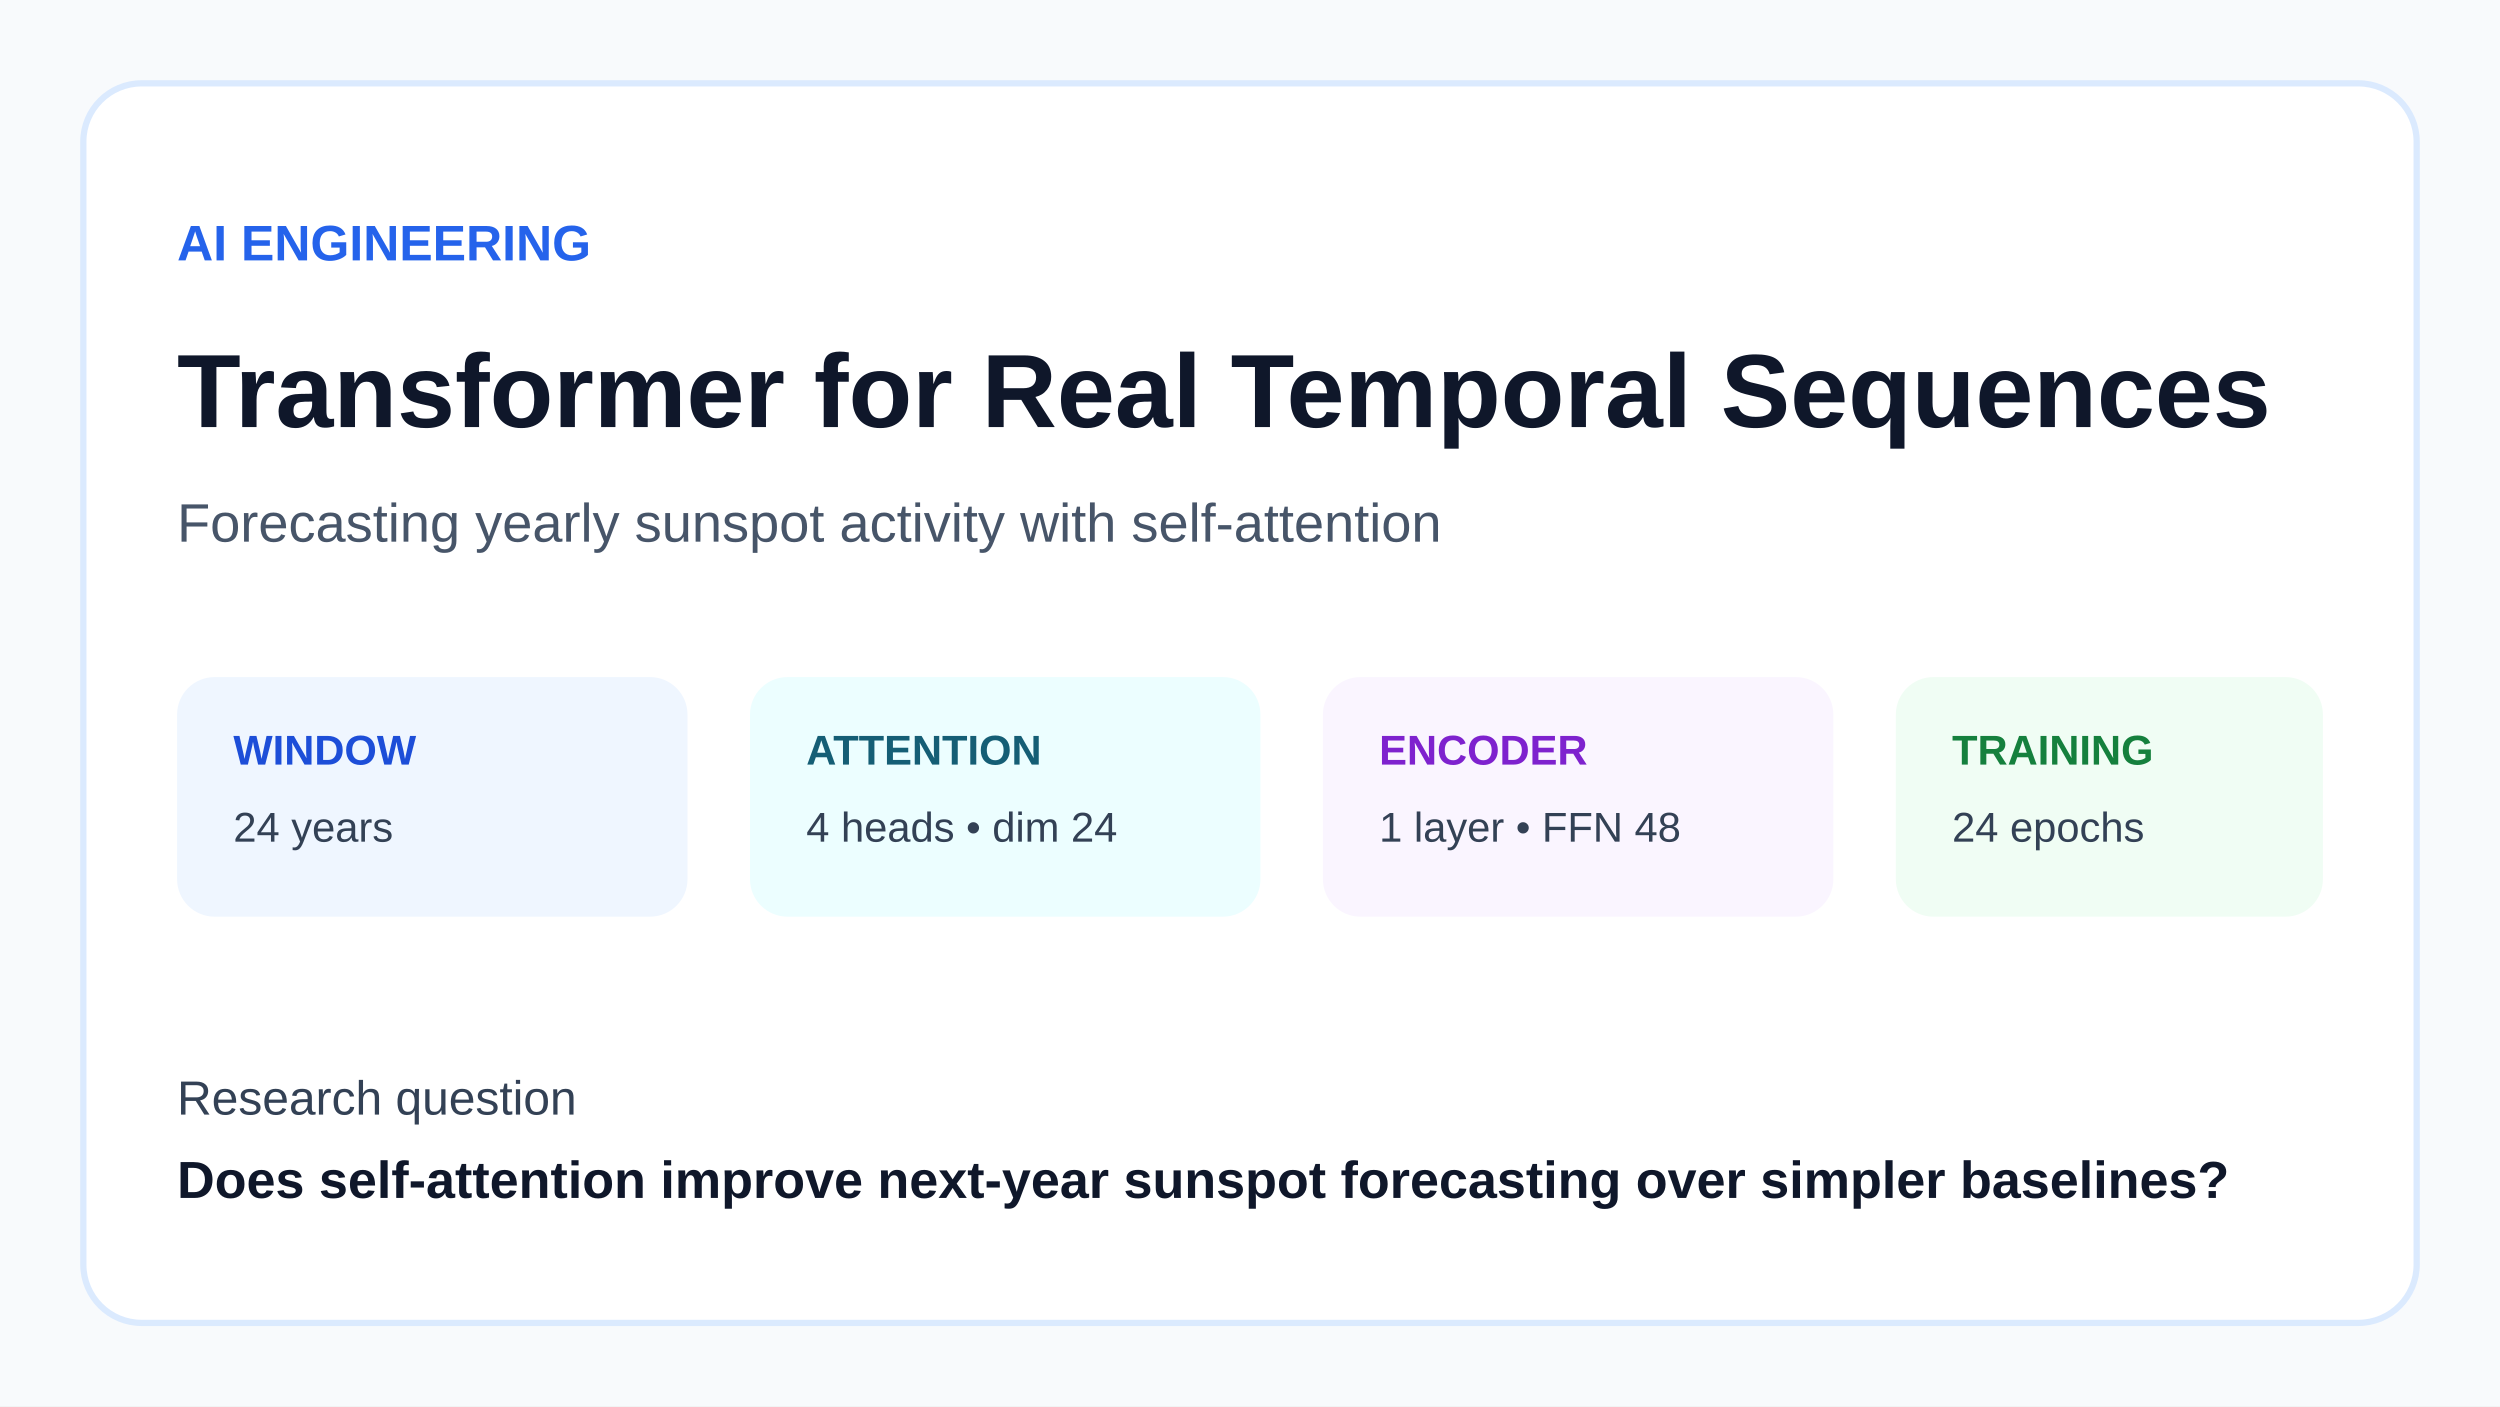
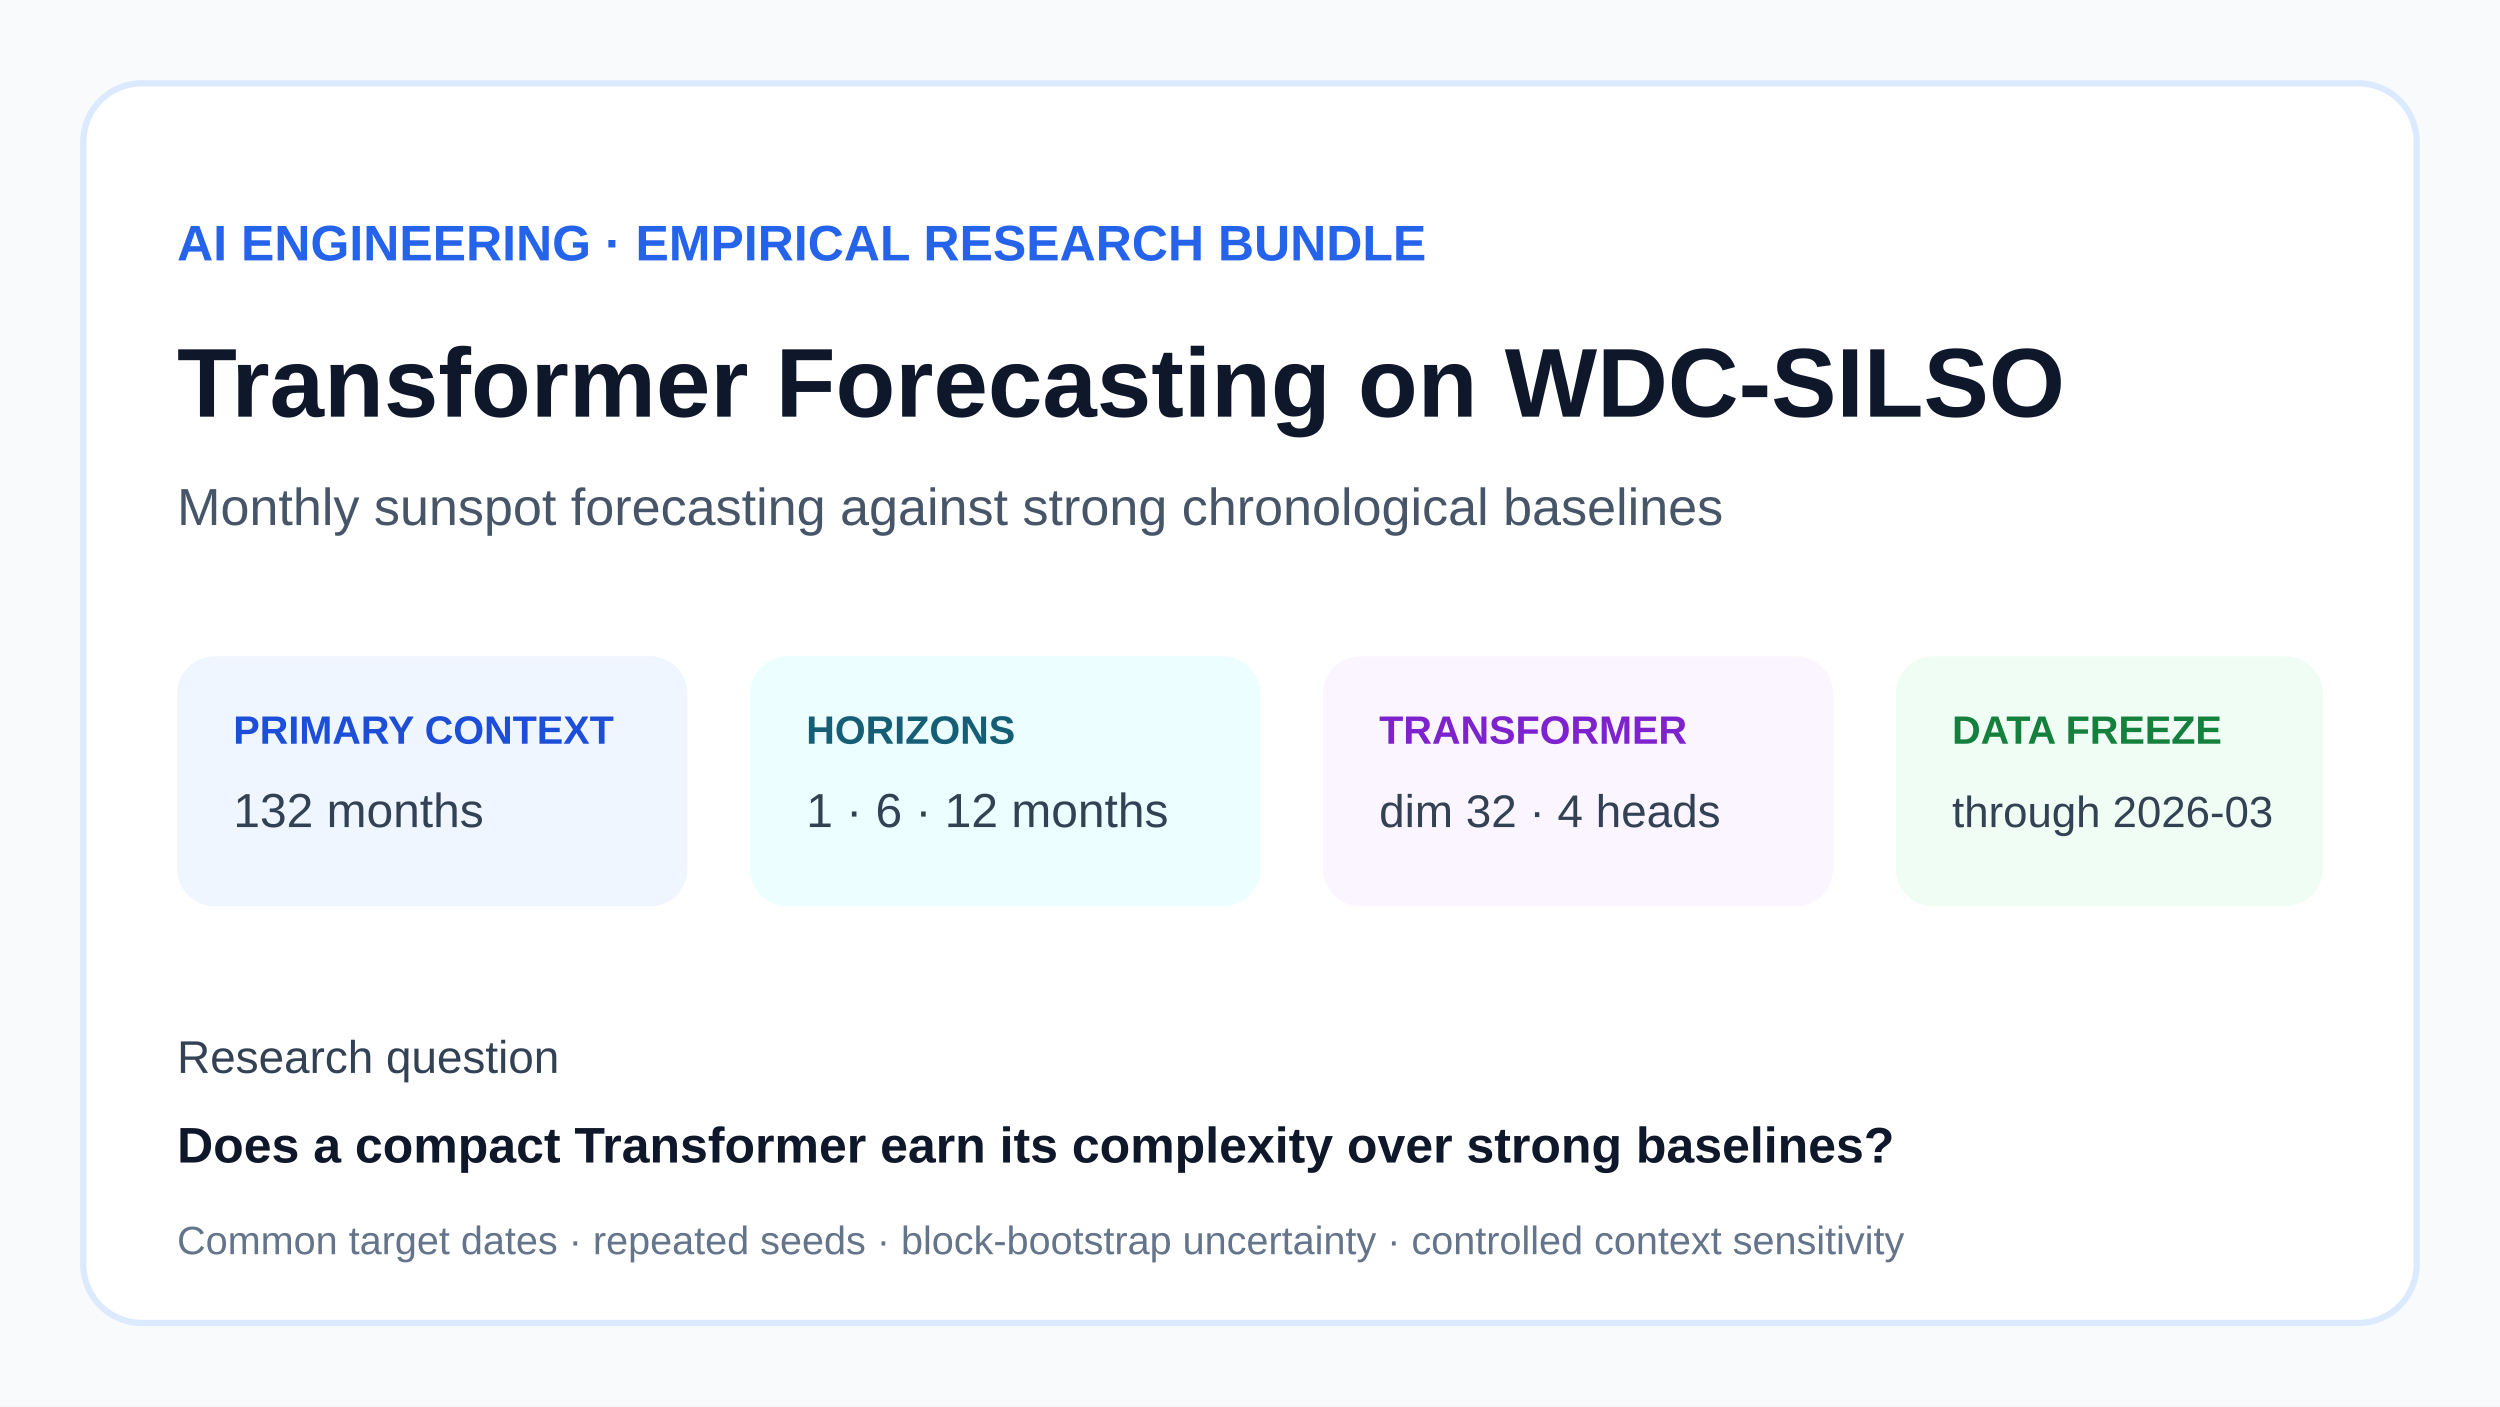
<svg xmlns="http://www.w3.org/2000/svg" width="1200" height="675" viewBox="0 0 1200 675">
  <rect width="1200" height="675" fill="#f8fafc" />
  <rect x="40" y="40" width="1120" height="595" rx="28" fill="#fff" stroke="#dbeafe" stroke-width="3" />
-   <text x="85" y="125" font-family="Arial" font-size="24" fill="#2563eb" font-weight="700">AI ENGINEERING</text>
-   <text x="85" y="205" font-family="Arial" font-size="50" fill="#0f172a" font-weight="700">Transformer for Real Temporal Sequences</text>
-   <text x="85" y="260" font-family="Arial" font-size="26" fill="#475569">Forecasting yearly sunspot activity with self-attention</text>
-   <rect x="85" y="325" width="245" height="115" rx="18" fill="#eff6ff" />
-   <text x="112" y="367" font-family="Arial" font-size="20" fill="#1d4ed8" font-weight="700">WINDOW</text>
-   <text x="112" y="404" font-family="Arial" font-size="20" fill="#334155">24 years</text>
-   <rect x="360" y="325" width="245" height="115" rx="18" fill="#ecfeff" />
-   <text x="387" y="367" font-family="Arial" font-size="20" fill="#155e75" font-weight="700">ATTENTION</text>
-   <text x="387" y="404" font-family="Arial" font-size="20" fill="#334155">4 heads • dim 24</text>
-   <rect x="635" y="325" width="245" height="115" rx="18" fill="#faf5ff" />
-   <text x="662" y="367" font-family="Arial" font-size="20" fill="#7e22ce" font-weight="700">ENCODER</text>
-   <text x="662" y="404" font-family="Arial" font-size="20" fill="#334155">1 layer • FFN 48</text>
-   <rect x="910" y="325" width="205" height="115" rx="18" fill="#f0fdf4" />
-   <text x="937" y="367" font-family="Arial" font-size="20" fill="#15803d" font-weight="700">TRAINING</text>
-   <text x="937" y="404" font-family="Arial" font-size="20" fill="#334155">24 epochs</text>
-   <text x="85" y="535" font-family="Arial" font-size="23" fill="#334155">Research question</text>
-   <text x="85" y="575" font-family="Arial" font-size="25" fill="#0f172a" font-weight="600">Does self-attention improve next-year sunspot forecasting over simpler baselines?</text>
+   <text x="85" y="125" font-family="Arial" font-size="24" fill="#2563eb" font-weight="700">AI ENGINEERING · EMPIRICAL RESEARCH BUNDLE</text>
+   <text x="85" y="200" font-family="Arial" font-size="47" fill="#0f172a" font-weight="700">Transformer Forecasting on WDC-SILSO</text>
+   <text x="85" y="252" font-family="Arial" font-size="25" fill="#475569">Monthly sunspot forecasting against strong chronological baselines</text>
+   <rect x="85" y="315" width="245" height="120" rx="18" fill="#eff6ff" />
+   <text x="112" y="357" font-family="Arial" font-size="19" fill="#1d4ed8" font-weight="700">PRIMARY CONTEXT</text>
+   <text x="112" y="397" font-family="Arial" font-size="23" fill="#334155">132 months</text>
+   <rect x="360" y="315" width="245" height="120" rx="18" fill="#ecfeff" />
+   <text x="387" y="357" font-family="Arial" font-size="19" fill="#155e75" font-weight="700">HORIZONS</text>
+   <text x="387" y="397" font-family="Arial" font-size="23" fill="#334155">1 · 6 · 12 months</text>
+   <rect x="635" y="315" width="245" height="120" rx="18" fill="#faf5ff" />
+   <text x="662" y="357" font-family="Arial" font-size="19" fill="#7e22ce" font-weight="700">TRANSFORMER</text>
+   <text x="662" y="397" font-family="Arial" font-size="22" fill="#334155">dim 32 · 4 heads</text>
+   <rect x="910" y="315" width="205" height="120" rx="18" fill="#f0fdf4" />
+   <text x="937" y="357" font-family="Arial" font-size="19" fill="#15803d" font-weight="700">DATA FREEZE</text>
+   <text x="937" y="397" font-family="Arial" font-size="21" fill="#334155">through 2026-03</text>
+   <text x="85" y="515" font-family="Arial" font-size="22" fill="#334155">Research question</text>
+   <text x="85" y="558" font-family="Arial" font-size="24" fill="#0f172a" font-weight="600">Does a compact Transformer earn its complexity over strong baselines?</text>
+   <text x="85" y="602" font-family="Arial" font-size="19" fill="#64748b">Common target dates · repeated seeds · block-bootstrap uncertainty · controlled context sensitivity</text>
</svg>
